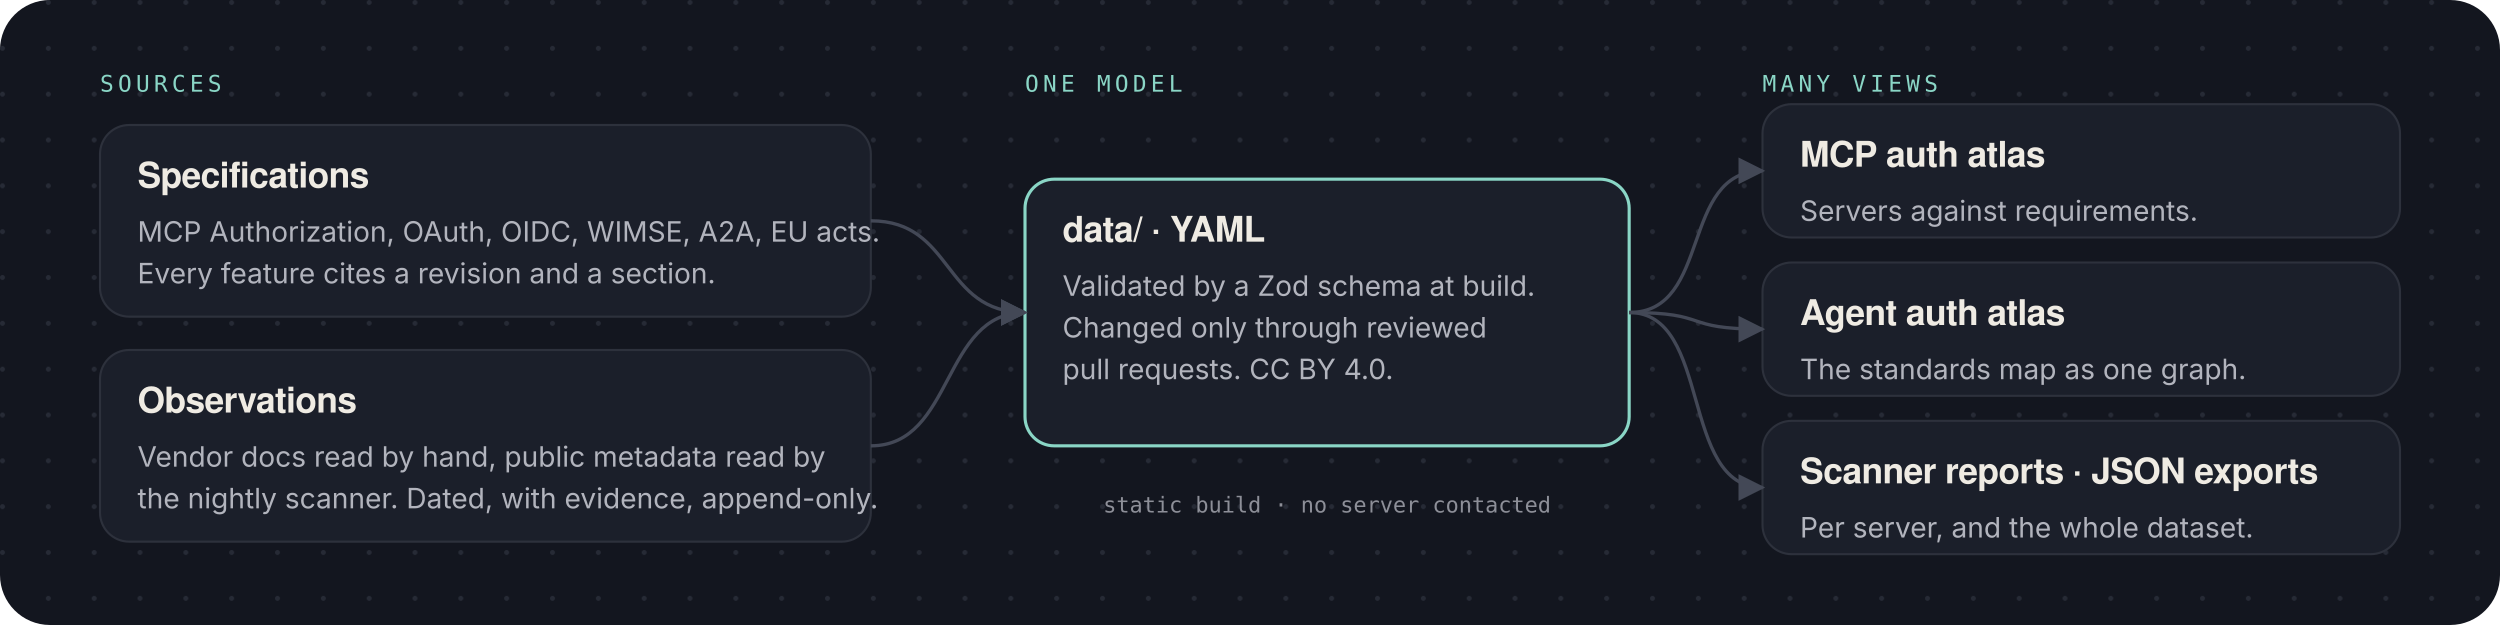
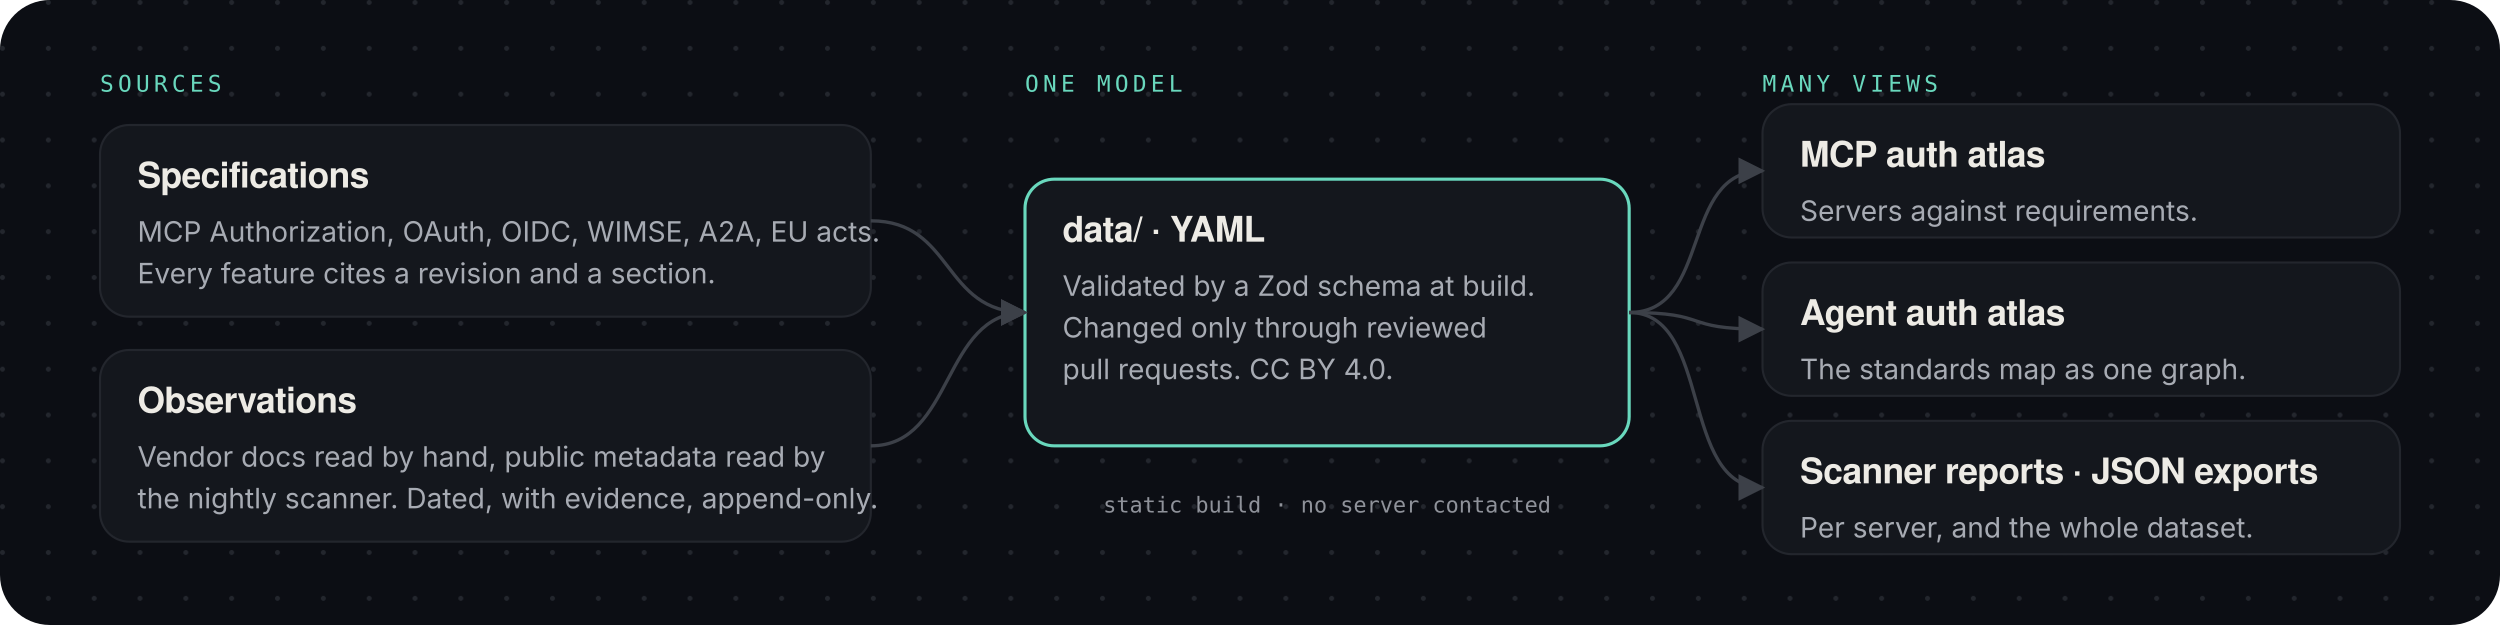
<svg xmlns="http://www.w3.org/2000/svg" width="1200" height="300" viewBox="0 0 1200 300" role="img" aria-labelledby="t2 d2">
  <defs>
    <marker id="arr" viewBox="0 0 10 10" refX="9" refY="5" markerWidth="8" markerHeight="8" orient="auto-start-reverse">
-       <path d="M0 0L10 5L0 10z" fill="#434856" />
+       <path d="M0 0L10 5L0 10z" fill="#3c4048" />
    </marker>
    <pattern id="dots2" width="22" height="22" patternUnits="userSpaceOnUse">
-       <circle cx="1.2" cy="1.2" r="1.2" fill="#262a35" />
+       <circle cx="1.2" cy="1.2" r="1.2" fill="#23262d" />
    </pattern>
  </defs>
-   <rect width="1200" height="300" rx="24" fill="#13161f" />
+   <rect width="1200" height="300" rx="24" fill="#0c0e14" />
  <rect width="1200" height="300" rx="24" fill="url(#dots2)" />
-   <g font-family="'Geist Mono', ui-monospace, 'SF Mono', Menlo, Consolas, monospace" font-size="11" letter-spacing="2" fill="#8ad6c6">
+   <g font-family="'Geist Mono', ui-monospace, 'SF Mono', Menlo, Consolas, monospace" font-size="11" letter-spacing="2" fill="#69d8bd">
    <text x="48" y="44">SOURCES</text>
    <text x="492" y="44">ONE MODEL</text>
    <text x="846" y="44">MANY VIEWS</text>
  </g>
-   <rect x="48" y="60" width="370" height="92" rx="14" fill="#1b1f2a" stroke="#2d313c" stroke-width="1" />
-   <text x="66" y="90" font-family="'Bricolage Grotesque', 'Avenir Next', 'Segoe UI', Helvetica, Arial, sans-serif" font-weight="700" font-size="17" letter-spacing="-0.3" fill="#efebe3">Specifications</text>
-   <text x="66" y="116" font-family="Geist, Inter, 'SF Pro Text', 'Segoe UI', Helvetica, Arial, sans-serif" font-size="13.5" fill="#b2b4bd">MCP Authorization, OAuth, OIDC, WIMSE, A2A, EU acts.</text>
-   <text x="66" y="136" font-family="Geist, Inter, 'SF Pro Text', 'Segoe UI', Helvetica, Arial, sans-serif" font-size="13.5" fill="#b2b4bd">Every feature cites a revision and a section.</text>
-   <rect x="48" y="168" width="370" height="92" rx="14" fill="#1b1f2a" stroke="#2d313c" stroke-width="1" />
-   <text x="66" y="198" font-family="'Bricolage Grotesque', 'Avenir Next', 'Segoe UI', Helvetica, Arial, sans-serif" font-weight="700" font-size="17" letter-spacing="-0.3" fill="#efebe3">Observations</text>
-   <text x="66" y="224" font-family="Geist, Inter, 'SF Pro Text', 'Segoe UI', Helvetica, Arial, sans-serif" font-size="13.5" fill="#b2b4bd">Vendor docs read by hand, public metadata read by</text>
-   <text x="66" y="244" font-family="Geist, Inter, 'SF Pro Text', 'Segoe UI', Helvetica, Arial, sans-serif" font-size="13.5" fill="#b2b4bd">the nightly scanner. Dated, with evidence, append-only.</text>
-   <rect x="492" y="86" width="290" height="128" rx="14" fill="#1b1f2a" stroke="#8ad6c6" stroke-width="1.5" />
-   <text x="510" y="116" font-family="'Bricolage Grotesque', 'Avenir Next', 'Segoe UI', Helvetica, Arial, sans-serif" font-weight="700" font-size="17" letter-spacing="-0.3" fill="#efebe3">data/ · YAML</text>
-   <text x="510" y="142" font-family="Geist, Inter, 'SF Pro Text', 'Segoe UI', Helvetica, Arial, sans-serif" font-size="13.5" fill="#b2b4bd">Validated by a Zod schema at build.</text>
-   <text x="510" y="162" font-family="Geist, Inter, 'SF Pro Text', 'Segoe UI', Helvetica, Arial, sans-serif" font-size="13.5" fill="#b2b4bd">Changed only through reviewed</text>
-   <text x="510" y="182" font-family="Geist, Inter, 'SF Pro Text', 'Segoe UI', Helvetica, Arial, sans-serif" font-size="13.5" fill="#b2b4bd">pull requests. CC BY 4.0.</text>
-   <rect x="846" y="50" width="306" height="64" rx="14" fill="#1b1f2a" stroke="#2d313c" stroke-width="1" />
-   <text x="864" y="80" font-family="'Bricolage Grotesque', 'Avenir Next', 'Segoe UI', Helvetica, Arial, sans-serif" font-weight="700" font-size="17" letter-spacing="-0.3" fill="#efebe3">MCP auth atlas</text>
-   <text x="864" y="106" font-family="Geist, Inter, 'SF Pro Text', 'Segoe UI', Helvetica, Arial, sans-serif" font-size="13.5" fill="#b2b4bd">Servers against requirements.</text>
-   <rect x="846" y="126" width="306" height="64" rx="14" fill="#1b1f2a" stroke="#2d313c" stroke-width="1" />
-   <text x="864" y="156" font-family="'Bricolage Grotesque', 'Avenir Next', 'Segoe UI', Helvetica, Arial, sans-serif" font-weight="700" font-size="17" letter-spacing="-0.3" fill="#efebe3">Agent auth atlas</text>
-   <text x="864" y="182" font-family="Geist, Inter, 'SF Pro Text', 'Segoe UI', Helvetica, Arial, sans-serif" font-size="13.5" fill="#b2b4bd">The standards map as one graph.</text>
-   <rect x="846" y="202" width="306" height="64" rx="14" fill="#1b1f2a" stroke="#2d313c" stroke-width="1" />
-   <text x="864" y="232" font-family="'Bricolage Grotesque', 'Avenir Next', 'Segoe UI', Helvetica, Arial, sans-serif" font-weight="700" font-size="17" letter-spacing="-0.3" fill="#efebe3">Scanner reports · JSON exports</text>
-   <text x="864" y="258" font-family="Geist, Inter, 'SF Pro Text', 'Segoe UI', Helvetica, Arial, sans-serif" font-size="13.5" fill="#b2b4bd">Per server, and the whole dataset.</text>
-   <path d="M418 106 C 458 106, 452 150, 492 150" fill="none" stroke="#434856" stroke-width="1.6" marker-end="url(#arr)" />
-   <path d="M418 214 C 458 214, 452 150, 492 150" fill="none" stroke="#434856" stroke-width="1.6" marker-end="url(#arr)" />
-   <path d="M782 150 C 822 150, 806 82, 846 82" fill="none" stroke="#434856" stroke-width="1.6" marker-end="url(#arr)" />
-   <path d="M782 150 C 822 150, 806 158, 846 158" fill="none" stroke="#434856" stroke-width="1.6" marker-end="url(#arr)" />
-   <path d="M782 150 C 822 150, 806 234, 846 234" fill="none" stroke="#434856" stroke-width="1.6" marker-end="url(#arr)" />
-   <text x="637" y="246" text-anchor="middle" font-family="'Geist Mono', ui-monospace, 'SF Mono', Menlo, Consolas, monospace" font-size="10.5" fill="#8d8f98">static build · no server contacted</text>
+   <rect x="48" y="60" width="370" height="92" rx="14" fill="#14171d" stroke="#23262d" stroke-width="1" />
+   <text x="66" y="90" font-family="'Bricolage Grotesque', 'Avenir Next', 'Segoe UI', Helvetica, Arial, sans-serif" font-weight="700" font-size="17" letter-spacing="-0.3" fill="#edebe5">Specifications</text>
+   <text x="66" y="116" font-family="Geist, Inter, 'SF Pro Text', 'Segoe UI', Helvetica, Arial, sans-serif" font-size="13.5" fill="#a7abb3">MCP Authorization, OAuth, OIDC, WIMSE, A2A, EU acts.</text>
+   <text x="66" y="136" font-family="Geist, Inter, 'SF Pro Text', 'Segoe UI', Helvetica, Arial, sans-serif" font-size="13.5" fill="#a7abb3">Every feature cites a revision and a section.</text>
+   <rect x="48" y="168" width="370" height="92" rx="14" fill="#14171d" stroke="#23262d" stroke-width="1" />
+   <text x="66" y="198" font-family="'Bricolage Grotesque', 'Avenir Next', 'Segoe UI', Helvetica, Arial, sans-serif" font-weight="700" font-size="17" letter-spacing="-0.3" fill="#edebe5">Observations</text>
+   <text x="66" y="224" font-family="Geist, Inter, 'SF Pro Text', 'Segoe UI', Helvetica, Arial, sans-serif" font-size="13.5" fill="#a7abb3">Vendor docs read by hand, public metadata read by</text>
+   <text x="66" y="244" font-family="Geist, Inter, 'SF Pro Text', 'Segoe UI', Helvetica, Arial, sans-serif" font-size="13.5" fill="#a7abb3">the nightly scanner. Dated, with evidence, append-only.</text>
+   <rect x="492" y="86" width="290" height="128" rx="14" fill="#14171d" stroke="#69d8bd" stroke-width="1.5" />
+   <text x="510" y="116" font-family="'Bricolage Grotesque', 'Avenir Next', 'Segoe UI', Helvetica, Arial, sans-serif" font-weight="700" font-size="17" letter-spacing="-0.3" fill="#edebe5">data/ · YAML</text>
+   <text x="510" y="142" font-family="Geist, Inter, 'SF Pro Text', 'Segoe UI', Helvetica, Arial, sans-serif" font-size="13.5" fill="#a7abb3">Validated by a Zod schema at build.</text>
+   <text x="510" y="162" font-family="Geist, Inter, 'SF Pro Text', 'Segoe UI', Helvetica, Arial, sans-serif" font-size="13.5" fill="#a7abb3">Changed only through reviewed</text>
+   <text x="510" y="182" font-family="Geist, Inter, 'SF Pro Text', 'Segoe UI', Helvetica, Arial, sans-serif" font-size="13.5" fill="#a7abb3">pull requests. CC BY 4.0.</text>
+   <rect x="846" y="50" width="306" height="64" rx="14" fill="#14171d" stroke="#23262d" stroke-width="1" />
+   <text x="864" y="80" font-family="'Bricolage Grotesque', 'Avenir Next', 'Segoe UI', Helvetica, Arial, sans-serif" font-weight="700" font-size="17" letter-spacing="-0.3" fill="#edebe5">MCP auth atlas</text>
+   <text x="864" y="106" font-family="Geist, Inter, 'SF Pro Text', 'Segoe UI', Helvetica, Arial, sans-serif" font-size="13.5" fill="#a7abb3">Servers against requirements.</text>
+   <rect x="846" y="126" width="306" height="64" rx="14" fill="#14171d" stroke="#23262d" stroke-width="1" />
+   <text x="864" y="156" font-family="'Bricolage Grotesque', 'Avenir Next', 'Segoe UI', Helvetica, Arial, sans-serif" font-weight="700" font-size="17" letter-spacing="-0.3" fill="#edebe5">Agent auth atlas</text>
+   <text x="864" y="182" font-family="Geist, Inter, 'SF Pro Text', 'Segoe UI', Helvetica, Arial, sans-serif" font-size="13.5" fill="#a7abb3">The standards map as one graph.</text>
+   <rect x="846" y="202" width="306" height="64" rx="14" fill="#14171d" stroke="#23262d" stroke-width="1" />
+   <text x="864" y="232" font-family="'Bricolage Grotesque', 'Avenir Next', 'Segoe UI', Helvetica, Arial, sans-serif" font-weight="700" font-size="17" letter-spacing="-0.3" fill="#edebe5">Scanner reports · JSON exports</text>
+   <text x="864" y="258" font-family="Geist, Inter, 'SF Pro Text', 'Segoe UI', Helvetica, Arial, sans-serif" font-size="13.5" fill="#a7abb3">Per server, and the whole dataset.</text>
+   <path d="M418 106 C 458 106, 452 150, 492 150" fill="none" stroke="#3c4048" stroke-width="1.6" marker-end="url(#arr)" />
+   <path d="M418 214 C 458 214, 452 150, 492 150" fill="none" stroke="#3c4048" stroke-width="1.6" marker-end="url(#arr)" />
+   <path d="M782 150 C 822 150, 806 82, 846 82" fill="none" stroke="#3c4048" stroke-width="1.6" marker-end="url(#arr)" />
+   <path d="M782 150 C 822 150, 806 158, 846 158" fill="none" stroke="#3c4048" stroke-width="1.6" marker-end="url(#arr)" />
+   <path d="M782 150 C 822 150, 806 234, 846 234" fill="none" stroke="#3c4048" stroke-width="1.6" marker-end="url(#arr)" />
+   <text x="637" y="246" text-anchor="middle" font-family="'Geist Mono', ui-monospace, 'SF Mono', Menlo, Consolas, monospace" font-size="10.5" fill="#8f929a">static build · no server contacted</text>
</svg>
